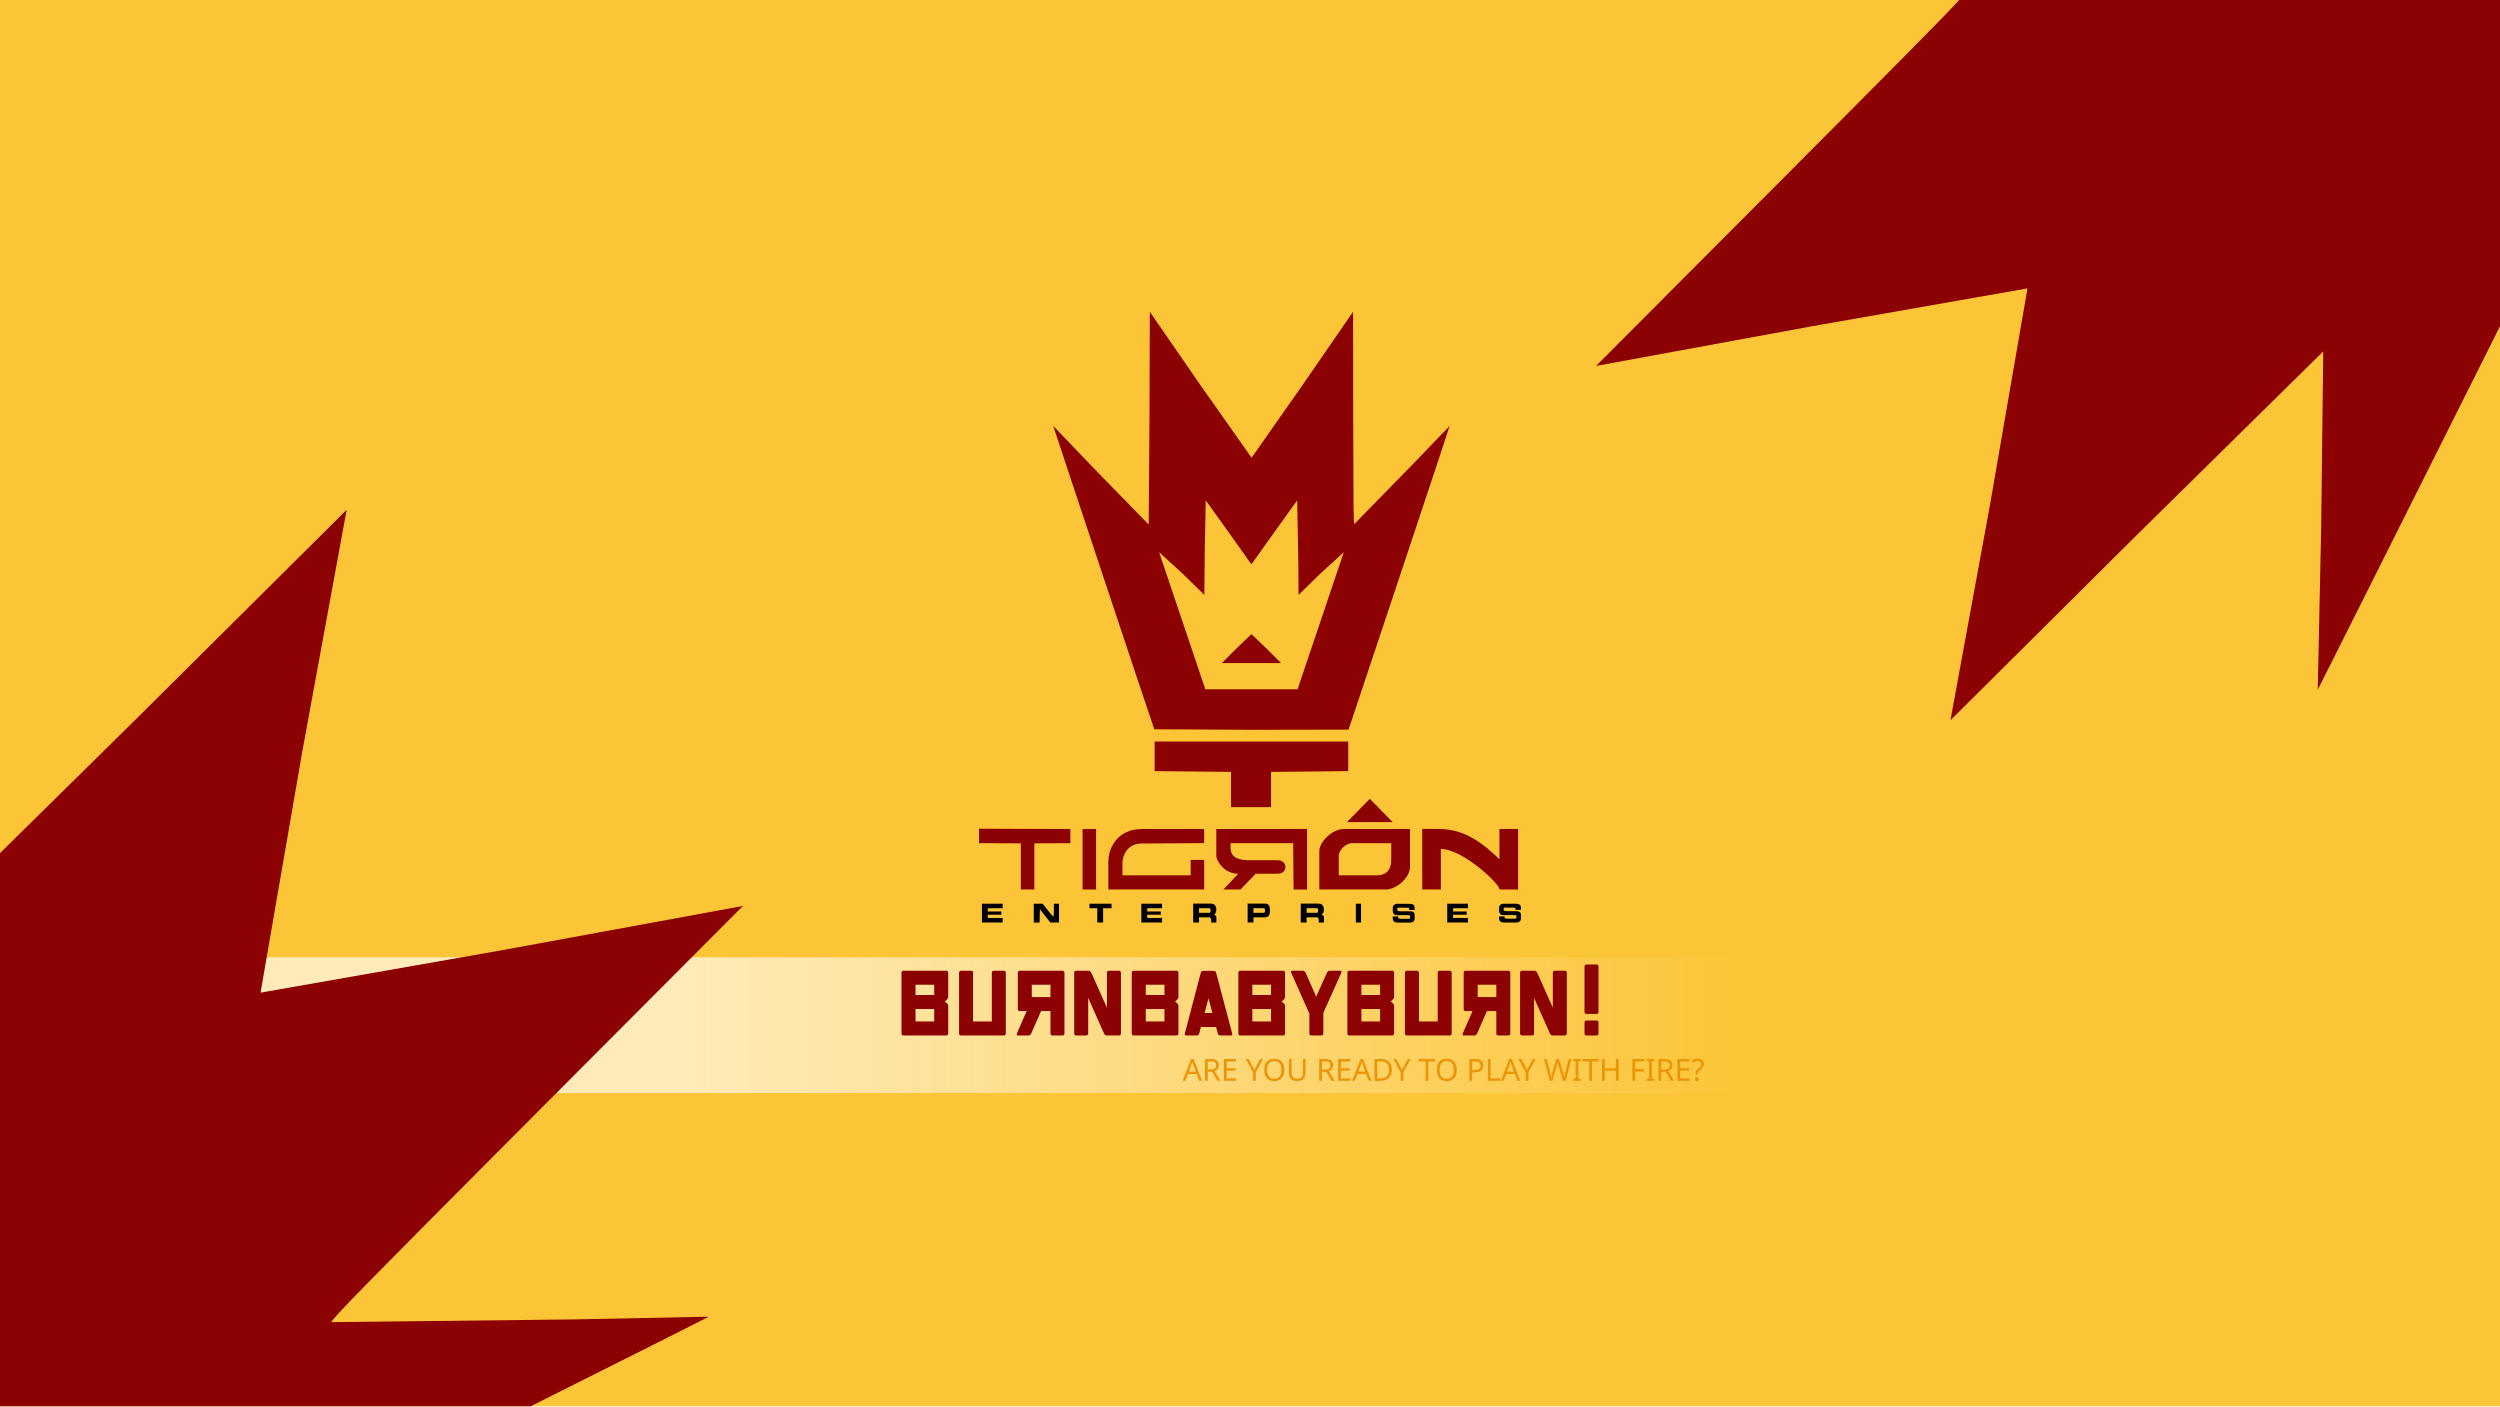
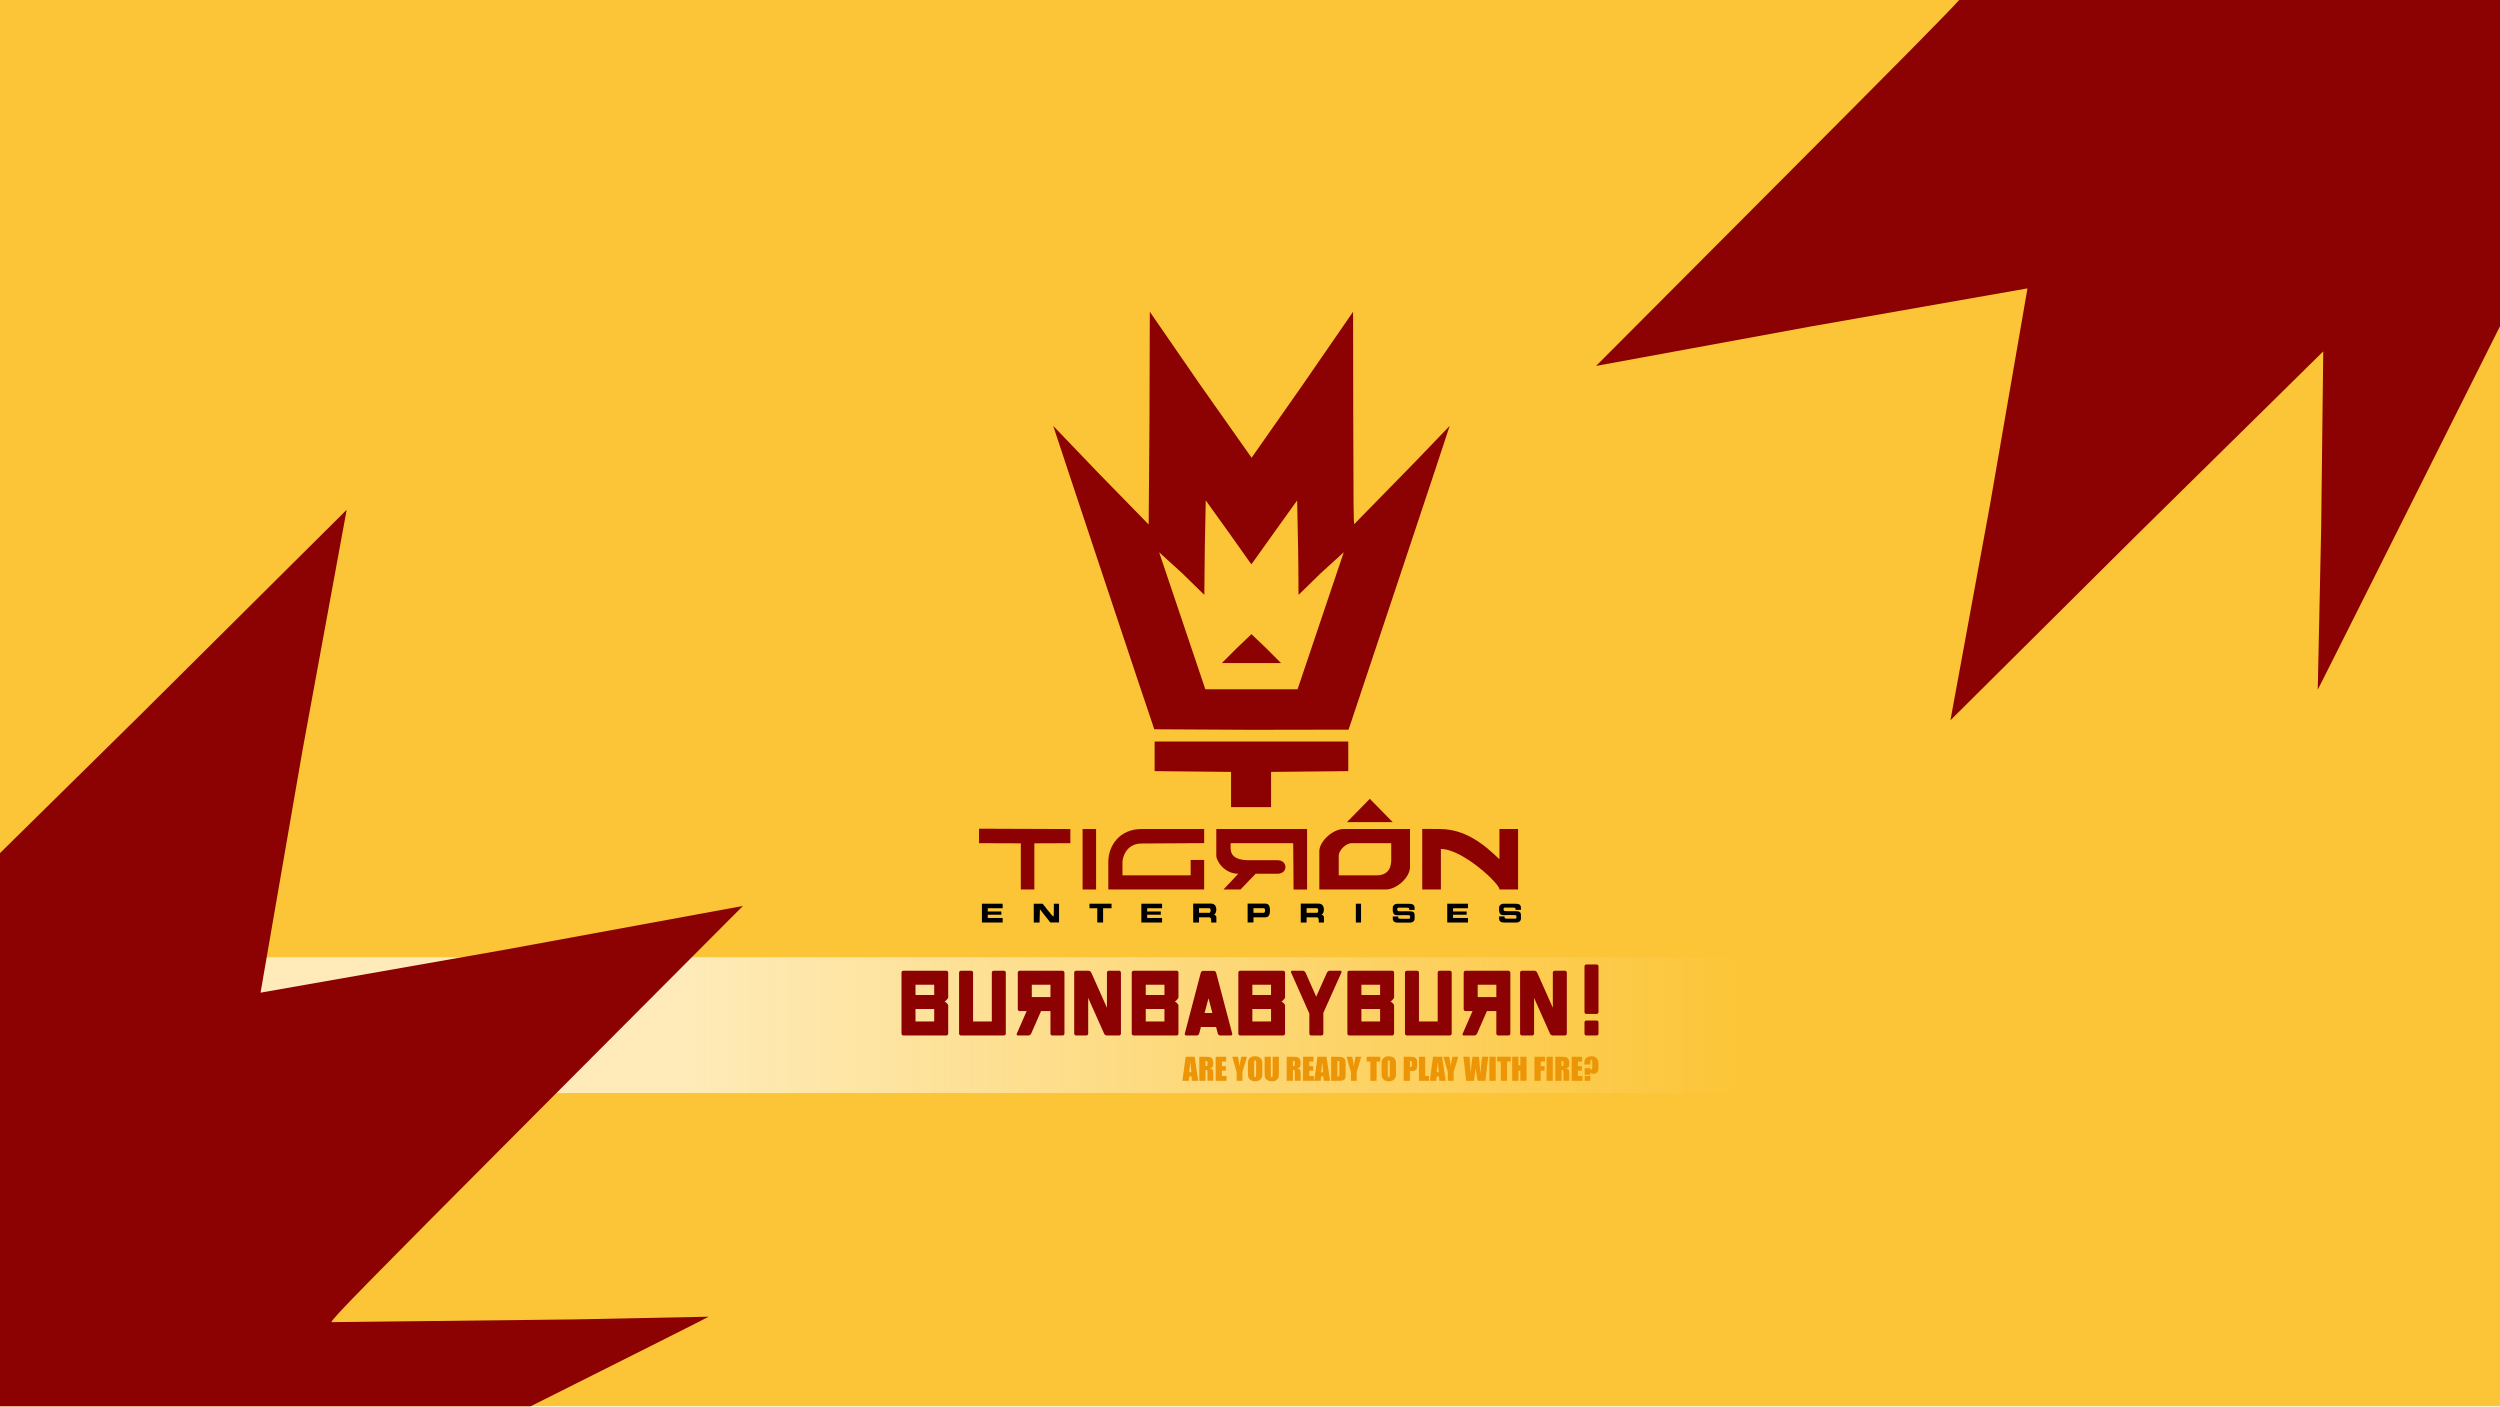
<svg xmlns="http://www.w3.org/2000/svg" xmlns:xlink="http://www.w3.org/1999/xlink" width="1920" height="1080" viewBox="0 0 508 285.75" version="1.1" id="svg8">
  <defs id="defs2">
    <linearGradient id="linearGradient1268">
      <stop style="stop-color:#feebb9;stop-opacity:1;" offset="0" id="stop1264" />
      <stop style="stop-color:#feebb9;stop-opacity:0;" offset="1" id="stop1266" />
    </linearGradient>
    <linearGradient xlink:href="#linearGradient1268" id="linearGradient1270" x1="138.98" y1="219.562" x2="355.206" y2="219.562" gradientUnits="userSpaceOnUse" />
  </defs>
  <g id="layer1" transform="translate(0,-11.24994)">
    <rect style="opacity:1;fill:#fcc537;fill-opacity:1;stroke:none;stroke-width:3.448;stroke-linecap:butt;stroke-linejoin:round;stroke-miterlimit:4;stroke-dasharray:none;stroke-opacity:1;paint-order:markers stroke fill" id="rect1026" width="508" height="285.75" x="-4.416075e-08" y="11.25" />
    <rect style="opacity:1;fill:url(#linearGradient1270);fill-opacity:1;stroke:none;stroke-width:3.448;stroke-linecap:butt;stroke-linejoin:round;stroke-miterlimit:4;stroke-dasharray:none;stroke-opacity:1;paint-order:markers stroke fill" id="rect1125" width="356.81" height="27.592" x="0" y="205.766" />
    <path style="fill:#8c0101;stroke-width:3.78" d="M 266.25,391.504 106.912,549.879 0,655.178 V 1080 h 407.588 c 80.356,-40.255 136.686,-68.574 136.686,-68.781 l -103.641,2.09 -186.059,2.103 c -0.192,-2.074 24.188,-26.944 157.875,-161.043 L 570.553,695.779 386.197,729.645 200.102,762.359 232.309,576.355 Z" transform="matrix(0.2645833,0,0,0.2645833,0,11.24994)" id="path1145" />
    <path style="fill:#8c0101;stroke-width:3.78" d="m 1504.645,0 c -9.957,11.072 -43.407,44.859 -137.451,139.193 l -141.395,141.83 164.873,-30.287 166.428,-29.256 -28.803,166.346 -30.355,165.316 142.498,-141.637 143.81,-141.641 -1.578,135.08 -2.639,124.709 c 0,0.315 70.742,-140.795 139.967,-279.107 V 0 Z" transform="matrix(0.2645833,0,0,0.2645833,0,11.24994)" id="path1175" />
    <g id="g1258" transform="translate(-60.8813,-2.052178)" style="fill:#8c0101;fill-opacity:1">
      <path d="m 250.713,220.862 v -2.53 h -3.8 v 2.53 z m 2.845,-9.937 v 5.087 q 0,0.105 -0.315,0.455 -0.306,0.341 -0.482,0.35 0.184,0 0.49,0.306 0.306,0.298 0.306,0.464 v 5.752 q 0,0.114 -0.096,0.236 -0.096,0.131 -0.263,0.131 h -1.76 q -3.117,0 -6.225,0 h -0.788 q -0.175,0 -0.271,-0.131 -0.087,-0.123 -0.087,-0.236 v -12.414 q 0,-0.114 0.087,-0.236 0.096,-0.131 0.271,-0.131 h 1.698 q 1.164,0 3.309,0 2.145,0 2.977,0 h 0.788 q 0.166,0 0.263,0.131 0.096,0.123 0.096,0.236 z m -2.845,4.561 v -2.084 h -3.8 v 2.084 z" style="font-style:normal;font-variant:normal;font-weight:normal;font-stretch:normal;font-size:24.46px;line-height:1.25;font-family:'Nikkyou Sans';-inkscape-font-specification:'Nikkyou Sans, Normal';font-variant-ligatures:normal;font-variant-caps:normal;font-variant-numeric:normal;font-feature-settings:normal;text-align:start;letter-spacing:0px;word-spacing:0px;writing-mode:lr-tb;text-anchor:start;fill:#8c0101;fill-opacity:1;stroke:none;stroke-width:0.265" id="path1205" />
      <path d="m 255.764,223.34 v -12.414 q 0,-0.114 0.096,-0.236 0.096,-0.131 0.263,-0.131 h 2.127 q 0.175,0 0.271,0.131 0.096,0.123 0.087,0.236 v 9.937 h 3.808 v -9.937 q 0.009,-0.114 0.096,-0.236 0.096,-0.131 0.263,-0.131 h 2.127 q 0.175,0 0.263,0.131 0.096,0.123 0.096,0.236 v 12.414 q 0,0.114 -0.096,0.236 -0.096,0.131 -0.271,0.131 h -2.478 -6.295 q -0.166,0 -0.263,-0.131 -0.096,-0.123 -0.096,-0.236 z" style="font-style:normal;font-variant:normal;font-weight:normal;font-stretch:normal;font-size:24.46px;line-height:1.25;font-family:'Nikkyou Sans';-inkscape-font-specification:'Nikkyou Sans, Normal';font-variant-ligatures:normal;font-variant-caps:normal;font-variant-numeric:normal;font-feature-settings:normal;text-align:start;letter-spacing:0px;word-spacing:0px;writing-mode:lr-tb;text-anchor:start;fill:#8c0101;fill-opacity:1;stroke:none;stroke-width:0.265" id="path1207" />
      <path d="m 270.543,213.403 h 3.791 v 2.504 h -2.373 -1.418 z m 6.636,-2.478 q -0.009,-0.044 -0.035,-0.105 -0.026,-0.061 -0.114,-0.158 -0.096,-0.105 -0.21,-0.105 h -0.788 -5.857 -2.119 q -0.166,0 -0.263,0.131 -0.096,0.123 -0.096,0.236 v 7.459 q 0,0.114 0.096,0.245 0.096,0.123 0.263,0.123 h 1.445 l -2.005,4.588 q -0.061,0.088 -0.018,0.228 0.035,0.14 0.21,0.14 h 2.206 q 0.166,0 0.315,-0.131 0.149,-0.123 0.201,-0.236 l 2.014,-4.588 h 1.909 v 4.588 q 0,0.114 0.096,0.236 0.096,0.131 0.263,0.131 h 2.127 q 0.175,0 0.271,-0.131 0.088,-0.123 0.088,-0.236 z" style="font-style:normal;font-variant:normal;font-weight:normal;font-stretch:normal;font-size:24.46px;line-height:1.25;font-family:'Nikkyou Sans';-inkscape-font-specification:'Nikkyou Sans, Normal';font-variant-ligatures:normal;font-variant-caps:normal;font-variant-numeric:normal;font-feature-settings:normal;text-align:start;letter-spacing:0px;word-spacing:0px;writing-mode:lr-tb;text-anchor:start;fill:#8c0101;fill-opacity:1;stroke:none;stroke-width:0.265" id="path1209" />
      <path d="m 282.099,210.557 q 0.175,0 0.324,0.131 0.149,0.123 0.201,0.236 l 3.187,7.153 v -7.153 q 0,-0.114 0.096,-0.236 0.105,-0.131 0.271,-0.131 h 2.119 q 0.175,0 0.263,0.131 0.096,0.123 0.096,0.236 v 12.414 q 0,0.114 -0.096,0.236 -0.087,0.131 -0.263,0.131 h -0.324 l -0.009,0.009 h -2.197 q -0.175,0 -0.324,-0.131 -0.149,-0.123 -0.201,-0.236 l -3.239,-7.267 v 7.258 q 0,0.114 -0.096,0.236 -0.087,0.131 -0.263,0.131 h -2.127 q -0.166,0 -0.263,-0.131 -0.096,-0.123 -0.096,-0.236 v -12.414 q 0,-0.114 0.096,-0.236 0.105,-0.131 0.271,-0.131 z" style="font-style:normal;font-variant:normal;font-weight:normal;font-stretch:normal;font-size:24.46px;line-height:1.25;font-family:'Nikkyou Sans';-inkscape-font-specification:'Nikkyou Sans, Normal';font-variant-ligatures:normal;font-variant-caps:normal;font-variant-numeric:normal;font-feature-settings:normal;text-align:start;letter-spacing:0px;word-spacing:0px;writing-mode:lr-tb;text-anchor:start;fill:#8c0101;fill-opacity:1;stroke:none;stroke-width:0.265" id="path1211" />
      <path d="m 297.499,220.862 v -2.53 h -3.8 v 2.53 z m 2.845,-9.937 v 5.087 q 0,0.105 -0.315,0.455 -0.306,0.341 -0.482,0.35 0.184,0 0.49,0.306 0.306,0.298 0.306,0.464 v 5.752 q 0,0.114 -0.096,0.236 -0.096,0.131 -0.263,0.131 h -1.76 q -3.117,0 -6.225,0 h -0.788 q -0.175,0 -0.271,-0.131 -0.088,-0.123 -0.088,-0.236 v -12.414 q 0,-0.114 0.088,-0.236 0.096,-0.131 0.271,-0.131 h 1.698 q 1.164,0 3.309,0 2.145,0 2.977,0 h 0.788 q 0.166,0 0.263,0.131 0.096,0.123 0.096,0.236 z m -2.845,4.561 v -2.084 h -3.8 v 2.084 z" style="font-style:normal;font-variant:normal;font-weight:normal;font-stretch:normal;font-size:24.46px;line-height:1.25;font-family:'Nikkyou Sans';-inkscape-font-specification:'Nikkyou Sans, Normal';font-variant-ligatures:normal;font-variant-caps:normal;font-variant-numeric:normal;font-feature-settings:normal;text-align:start;letter-spacing:0px;word-spacing:0px;writing-mode:lr-tb;text-anchor:start;fill:#8c0101;fill-opacity:1;stroke:none;stroke-width:0.265" id="path1213" />
      <path d="m 307.996,210.943 3.274,12.397 q 0.026,0.114 -0.035,0.236 -0.053,0.131 -0.228,0.131 h -2.206 q -0.166,0 -0.298,-0.131 -0.123,-0.123 -0.158,-0.236 l -0.359,-1.357 h -3.073 l -0.359,1.357 q -0.035,0.114 -0.158,0.236 -0.123,0.131 -0.298,0.131 h -2.206 q -0.166,0 -0.228,-0.131 -0.061,-0.123 -0.035,-0.236 l 3.257,-12.397 q 0.026,-0.114 0.149,-0.236 0.131,-0.131 0.306,-0.131 h 2.197 q 0.175,0 0.298,0.131 0.131,0.123 0.158,0.236 z m -0.762,8.195 -0.788,-2.994 -0.788,2.994 z" style="font-style:normal;font-variant:normal;font-weight:normal;font-stretch:normal;font-size:24.46px;line-height:1.25;font-family:'Nikkyou Sans';-inkscape-font-specification:'Nikkyou Sans, Normal';font-variant-ligatures:normal;font-variant-caps:normal;font-variant-numeric:normal;font-feature-settings:normal;text-align:start;letter-spacing:0px;word-spacing:0px;writing-mode:lr-tb;text-anchor:start;fill:#8c0101;fill-opacity:1;stroke:none;stroke-width:0.265" id="path1215" />
      <path d="m 319.158,220.862 v -2.53 h -3.8 v 2.53 z m 2.845,-9.937 v 5.087 q 0,0.105 -0.315,0.455 -0.306,0.341 -0.482,0.35 0.184,0 0.49,0.306 0.306,0.298 0.306,0.464 v 5.752 q 0,0.114 -0.096,0.236 -0.096,0.131 -0.263,0.131 h -1.76 q -3.117,0 -6.225,0 h -0.788 q -0.175,0 -0.271,-0.131 -0.088,-0.123 -0.088,-0.236 v -12.414 q 0,-0.114 0.088,-0.236 0.096,-0.131 0.271,-0.131 h 1.698 q 1.164,0 3.309,0 2.145,0 2.977,0 h 0.788 q 0.166,0 0.263,0.131 0.096,0.123 0.096,0.236 z m -2.845,4.561 v -2.084 h -3.8 v 2.084 z" style="font-style:normal;font-variant:normal;font-weight:normal;font-stretch:normal;font-size:24.46px;line-height:1.25;font-family:'Nikkyou Sans';-inkscape-font-specification:'Nikkyou Sans, Normal';font-variant-ligatures:normal;font-variant-caps:normal;font-variant-numeric:normal;font-feature-settings:normal;text-align:start;letter-spacing:0px;word-spacing:0px;writing-mode:lr-tb;text-anchor:start;fill:#8c0101;fill-opacity:1;stroke:none;stroke-width:0.265" id="path1217" />
      <path d="m 325.637,210.557 q 0.175,0 0.324,0.131 0.149,0.123 0.201,0.236 l 2.171,4.903 2.197,-4.903 q 0.053,-0.114 0.201,-0.236 0.149,-0.131 0.324,-0.131 h 2.197 q 0.175,0 0.219,0.14 0.044,0.14 -0.018,0.228 l -3.668,8.186 v 4.229 q 0,0.114 -0.096,0.236 -0.096,0.131 -0.263,0.131 h -2.127 q -0.175,0 -0.271,-0.131 -0.088,-0.123 -0.088,-0.236 v -4.08 l -3.703,-8.335 q -0.061,-0.087 -0.018,-0.228 0.044,-0.14 0.219,-0.14 z" style="font-style:normal;font-variant:normal;font-weight:normal;font-stretch:normal;font-size:24.46px;line-height:1.25;font-family:'Nikkyou Sans';-inkscape-font-specification:'Nikkyou Sans, Normal';font-variant-ligatures:normal;font-variant-caps:normal;font-variant-numeric:normal;font-feature-settings:normal;text-align:start;letter-spacing:0px;word-spacing:0px;writing-mode:lr-tb;text-anchor:start;fill:#8c0101;fill-opacity:1;stroke:none;stroke-width:0.265" id="path1219" />
      <path d="m 341.316,220.862 v -2.53 h -3.8 v 2.53 z m 2.845,-9.937 v 5.087 q 0,0.105 -0.315,0.455 -0.306,0.341 -0.482,0.35 0.184,0 0.49,0.306 0.306,0.298 0.306,0.464 v 5.752 q 0,0.114 -0.096,0.236 -0.096,0.131 -0.263,0.131 h -1.76 q -3.117,0 -6.225,0 h -0.788 q -0.175,0 -0.271,-0.131 -0.087,-0.123 -0.087,-0.236 v -12.414 q 0,-0.114 0.087,-0.236 0.096,-0.131 0.271,-0.131 h 1.698 q 1.164,0 3.309,0 2.145,0 2.977,0 h 0.788 q 0.166,0 0.263,0.131 0.096,0.123 0.096,0.236 z m -2.845,4.561 v -2.084 h -3.8 v 2.084 z" style="font-style:normal;font-variant:normal;font-weight:normal;font-stretch:normal;font-size:24.46px;line-height:1.25;font-family:'Nikkyou Sans';-inkscape-font-specification:'Nikkyou Sans, Normal';font-variant-ligatures:normal;font-variant-caps:normal;font-variant-numeric:normal;font-feature-settings:normal;text-align:start;letter-spacing:0px;word-spacing:0px;writing-mode:lr-tb;text-anchor:start;fill:#8c0101;fill-opacity:1;stroke:none;stroke-width:0.265" id="path1221" />
      <path d="m 346.368,223.34 v -12.414 q 0,-0.114 0.096,-0.236 0.096,-0.131 0.263,-0.131 h 2.127 q 0.175,0 0.271,0.131 0.096,0.123 0.087,0.236 v 9.937 h 3.808 v -9.937 q 0.009,-0.114 0.096,-0.236 0.096,-0.131 0.263,-0.131 h 2.127 q 0.175,0 0.263,0.131 0.096,0.123 0.096,0.236 v 12.414 q 0,0.114 -0.096,0.236 -0.096,0.131 -0.271,0.131 h -2.478 -6.295 q -0.166,0 -0.263,-0.131 -0.096,-0.123 -0.096,-0.236 z" style="font-style:normal;font-variant:normal;font-weight:normal;font-stretch:normal;font-size:24.46px;line-height:1.25;font-family:'Nikkyou Sans';-inkscape-font-specification:'Nikkyou Sans, Normal';font-variant-ligatures:normal;font-variant-caps:normal;font-variant-numeric:normal;font-feature-settings:normal;text-align:start;letter-spacing:0px;word-spacing:0px;writing-mode:lr-tb;text-anchor:start;fill:#8c0101;fill-opacity:1;stroke:none;stroke-width:0.265" id="path1223" />
      <path d="m 361.147,213.403 h 3.791 v 2.504 h -2.373 -1.418 z m 6.636,-2.478 q -0.009,-0.044 -0.035,-0.105 -0.026,-0.061 -0.114,-0.158 -0.096,-0.105 -0.21,-0.105 h -0.788 -5.857 -2.119 q -0.166,0 -0.263,0.131 -0.096,0.123 -0.096,0.236 v 7.459 q 0,0.114 0.096,0.245 0.096,0.123 0.263,0.123 h 1.445 l -2.005,4.588 q -0.061,0.088 -0.018,0.228 0.035,0.14 0.21,0.14 h 2.206 q 0.166,0 0.315,-0.131 0.149,-0.123 0.201,-0.236 l 2.014,-4.588 h 1.909 v 4.588 q 0,0.114 0.096,0.236 0.096,0.131 0.263,0.131 h 2.127 q 0.175,0 0.271,-0.131 0.088,-0.123 0.088,-0.236 z" style="font-style:normal;font-variant:normal;font-weight:normal;font-stretch:normal;font-size:24.46px;line-height:1.25;font-family:'Nikkyou Sans';-inkscape-font-specification:'Nikkyou Sans, Normal';font-variant-ligatures:normal;font-variant-caps:normal;font-variant-numeric:normal;font-feature-settings:normal;text-align:start;letter-spacing:0px;word-spacing:0px;writing-mode:lr-tb;text-anchor:start;fill:#8c0101;fill-opacity:1;stroke:none;stroke-width:0.265" id="path1225" />
      <path d="m 372.703,210.557 q 0.175,0 0.324,0.131 0.149,0.123 0.201,0.236 l 3.187,7.153 v -7.153 q 0,-0.114 0.096,-0.236 0.105,-0.131 0.271,-0.131 h 2.119 q 0.175,0 0.263,0.131 0.096,0.123 0.096,0.236 v 12.414 q 0,0.114 -0.096,0.236 -0.088,0.131 -0.263,0.131 h -0.324 l -0.009,0.009 h -2.197 q -0.175,0 -0.324,-0.131 -0.149,-0.123 -0.201,-0.236 l -3.239,-7.267 v 7.258 q 0,0.114 -0.096,0.236 -0.087,0.131 -0.263,0.131 h -2.127 q -0.166,0 -0.263,-0.131 -0.096,-0.123 -0.096,-0.236 v -12.414 q 0,-0.114 0.096,-0.236 0.105,-0.131 0.271,-0.131 z" style="font-style:normal;font-variant:normal;font-weight:normal;font-stretch:normal;font-size:24.46px;line-height:1.25;font-family:'Nikkyou Sans';-inkscape-font-specification:'Nikkyou Sans, Normal';font-variant-ligatures:normal;font-variant-caps:normal;font-variant-numeric:normal;font-feature-settings:normal;text-align:start;letter-spacing:0px;word-spacing:0px;writing-mode:lr-tb;text-anchor:start;fill:#8c0101;fill-opacity:1;stroke:none;stroke-width:0.265" id="path1227" />
      <path d="m 385.336,220.669 q 0.166,0 0.263,0.131 0.096,0.123 0.096,0.236 v 2.303 q 0,0.114 -0.096,0.236 -0.096,0.131 -0.263,0.131 h -2.127 q -0.166,0 -0.263,-0.131 -0.096,-0.123 -0.096,-0.236 v -2.303 q 0,-0.114 0.096,-0.236 0.096,-0.131 0.263,-0.131 z m 0.359,-11.014 v 9.306 q 0,0.114 -0.096,0.245 -0.088,0.123 -0.263,0.123 h -2.127 q -0.175,0 -0.271,-0.123 -0.087,-0.131 -0.087,-0.245 v -9.306 q 0,-0.114 0.096,-0.236 0.096,-0.131 0.271,-0.131 h 2.119 q 0.166,0 0.263,0.131 0.096,0.123 0.096,0.236 z" style="font-style:normal;font-variant:normal;font-weight:normal;font-stretch:normal;font-size:24.46px;line-height:1.25;font-family:'Nikkyou Sans';-inkscape-font-specification:'Nikkyou Sans, Normal';font-variant-ligatures:normal;font-variant-caps:normal;font-variant-numeric:normal;font-feature-settings:normal;text-align:start;letter-spacing:0px;word-spacing:0px;writing-mode:lr-tb;text-anchor:start;fill:#8c0101;fill-opacity:1;stroke:none;stroke-width:0.265" id="path1229" />
    </g>
-     <text xml:space="preserve" style="font-style:normal;font-variant:normal;font-weight:normal;font-stretch:normal;font-size:6.18px;line-height:1.25;font-family:'Virgo 01';-inkscape-font-specification:'Virgo 01, ';font-variant-ligatures:normal;font-variant-caps:normal;font-variant-numeric:normal;font-feature-settings:normal;text-align:start;letter-spacing:0px;word-spacing:0px;writing-mode:lr-tb;text-anchor:start;fill:#ec9507;fill-opacity:1;stroke:none;stroke-width:0.265" x="240.308" y="230.863" id="text1274">
-       <tspan id="tspan1272" x="240.308" y="230.863" style="font-style:normal;font-variant:normal;font-weight:normal;font-stretch:condensed;font-size:6.18px;font-family:Impact;-inkscape-font-specification:'Impact, Condensed';font-variant-ligatures:normal;font-variant-caps:normal;font-variant-numeric:normal;font-feature-settings:normal;text-align:start;writing-mode:lr-tb;text-anchor:start;fill:#ec9507;fill-opacity:1;stroke-width:0.265">ARE YOU READY TO PLAY WITH FIRE?</tspan>
-     </text>
+     <g aria-label="ARE YOU READY TO PLAY WITH FIRE?" style="font-style:normal;font-variant:normal;font-weight:normal;font-stretch:normal;font-size:6.18px;line-height:1.25;font-family:'Virgo 01';-inkscape-font-specification:'Virgo 01, ';font-variant-ligatures:normal;font-variant-caps:normal;font-variant-numeric:normal;font-feature-settings:normal;text-align:start;letter-spacing:0px;word-spacing:0px;writing-mode:lr-tb;text-anchor:start;fill:#ec9507;fill-opacity:1;stroke:none;stroke-width:0.265" id="text1274">
+       <path d="m 242.755,225.978 0.727,4.885 h -1.3 l -0.063,-0.878 h -0.456 l -0.075,0.878 h -1.316 l 0.646,-4.885 z m -0.673,3.141 q -0.097,-0.83 -0.193,-2.049 -0.193,1.4 -0.241,2.049 z" style="font-style:normal;font-variant:normal;font-weight:normal;font-stretch:condensed;font-size:6.18px;font-family:Impact;-inkscape-font-specification:'Impact, Condensed';font-variant-ligatures:normal;font-variant-caps:normal;font-variant-numeric:normal;font-feature-settings:normal;text-align:start;writing-mode:lr-tb;text-anchor:start;fill:#ec9507;fill-opacity:1;stroke-width:0.265" id="path862" />
+       <path d="m 243.699,225.978 h 0.899 q 0.899,0 1.216,0.069 0.32,0.069 0.519,0.356 0.202,0.284 0.202,0.908 0,0.57 -0.142,0.766 -0.142,0.196 -0.558,0.235 0.377,0.093 0.507,0.25 0.13,0.157 0.16,0.29 0.033,0.13 0.033,0.721 v 1.288 h -1.18 v -1.623 q 0,-0.392 -0.063,-0.486 -0.06,-0.093 -0.323,-0.093 v 2.203 h -1.27 z m 1.27,0.836 v 1.086 q 0.214,0 0.299,-0.057 0.087,-0.06 0.087,-0.383 v -0.269 q 0,-0.232 -0.085,-0.305 -0.082,-0.072 -0.302,-0.072 z" style="font-style:normal;font-variant:normal;font-weight:normal;font-stretch:condensed;font-size:6.18px;font-family:Impact;-inkscape-font-specification:'Impact, Condensed';font-variant-ligatures:normal;font-variant-caps:normal;font-variant-numeric:normal;font-feature-settings:normal;text-align:start;writing-mode:lr-tb;text-anchor:start;fill:#ec9507;fill-opacity:1;stroke-width:0.265" id="path864" />
+       <path d="m 247.027,225.978 h 2.118 v 0.978 h -0.848 v 0.926 h 0.794 v 0.929 h -0.794 v 1.074 h 0.932 v 0.978 h -2.203 z" style="font-style:normal;font-variant:normal;font-weight:normal;font-stretch:condensed;font-size:6.18px;font-family:Impact;-inkscape-font-specification:'Impact, Condensed';font-variant-ligatures:normal;font-variant-caps:normal;font-variant-numeric:normal;font-feature-settings:normal;text-align:start;writing-mode:lr-tb;text-anchor:start;fill:#ec9507;fill-opacity:1;stroke-width:0.265" id="path866" />
+       <path d="m 253.391,225.978 -0.926,3.117 v 1.768 h -1.177 v -1.768 l -0.893,-3.117 h 1.168 q 0.275,1.427 0.308,1.922 0.106,-0.782 0.353,-1.922 z" style="font-style:normal;font-variant:normal;font-weight:normal;font-stretch:condensed;font-size:6.18px;font-family:Impact;-inkscape-font-specification:'Impact, Condensed';font-variant-ligatures:normal;font-variant-caps:normal;font-variant-numeric:normal;font-feature-settings:normal;text-align:start;writing-mode:lr-tb;text-anchor:start;fill:#ec9507;fill-opacity:1;stroke-width:0.265" id="path868" />
+       <path d="m 256.511,228.839 q 0,0.736 -0.036,1.044 -0.033,0.305 -0.217,0.558 -0.181,0.253 -0.492,0.389 -0.311,0.136 -0.724,0.136 -0.392,0 -0.706,-0.127 -0.311,-0.13 -0.501,-0.386 -0.19,-0.256 -0.226,-0.558 -0.036,-0.302 -0.036,-1.056 v -0.836 q 0,-0.736 0.033,-1.041 0.036,-0.308 0.217,-0.561 0.184,-0.253 0.495,-0.389 0.311,-0.136 0.724,-0.136 0.392,0 0.703,0.13 0.314,0.127 0.504,0.383 0.19,0.256 0.226,0.558 0.036,0.302 0.036,1.056 z m -1.27,-1.605 q 0,-0.341 -0.039,-0.435 -0.036,-0.097 -0.154,-0.097 -0.1,0 -0.154,0.078 -0.051,0.075 -0.051,0.453 v 2.281 q 0,0.425 0.033,0.525 0.036,0.1 0.163,0.1 0.13,0 0.166,-0.115 0.036,-0.115 0.036,-0.546 z" style="font-style:normal;font-variant:normal;font-weight:normal;font-stretch:condensed;font-size:6.18px;font-family:Impact;-inkscape-font-specification:'Impact, Condensed';font-variant-ligatures:normal;font-variant-caps:normal;font-variant-numeric:normal;font-feature-settings:normal;text-align:start;writing-mode:lr-tb;text-anchor:start;fill:#ec9507;fill-opacity:1;stroke-width:0.265" id="path870" />
+       <path d="m 259.873,225.978 v 3.265 q 0,0.555 -0.036,0.782 -0.036,0.223 -0.214,0.462 -0.178,0.235 -0.471,0.359 -0.29,0.121 -0.685,0.121 -0.438,0 -0.772,-0.145 -0.335,-0.145 -0.501,-0.377 -0.166,-0.232 -0.196,-0.489 -0.03,-0.259 -0.03,-1.086 v -2.891 h 1.27 v 3.663 q 0,0.32 0.033,0.41 0.036,0.087 0.142,0.087 0.121,0 0.154,-0.097 0.036,-0.1 0.036,-0.465 v -3.6 z" style="font-style:normal;font-variant:normal;font-weight:normal;font-stretch:condensed;font-size:6.18px;font-family:Impact;-inkscape-font-specification:'Impact, Condensed';font-variant-ligatures:normal;font-variant-caps:normal;font-variant-numeric:normal;font-feature-settings:normal;text-align:start;writing-mode:lr-tb;text-anchor:start;fill:#ec9507;fill-opacity:1;stroke-width:0.265" id="path872" />
+       <path d="m 261.454,225.978 h 0.899 q 0.899,0 1.216,0.069 0.32,0.069 0.519,0.356 0.202,0.284 0.202,0.908 0,0.57 -0.142,0.766 -0.142,0.196 -0.558,0.235 0.377,0.093 0.507,0.25 0.13,0.157 0.16,0.29 0.033,0.13 0.033,0.721 v 1.288 h -1.18 v -1.623 q 0,-0.392 -0.063,-0.486 -0.06,-0.093 -0.323,-0.093 v 2.203 h -1.27 z m 1.27,0.836 v 1.086 q 0.214,0 0.299,-0.057 0.087,-0.06 0.087,-0.383 v -0.269 q 0,-0.232 -0.085,-0.305 -0.082,-0.072 -0.302,-0.072 z" style="font-style:normal;font-variant:normal;font-weight:normal;font-stretch:condensed;font-size:6.18px;font-family:Impact;-inkscape-font-specification:'Impact, Condensed';font-variant-ligatures:normal;font-variant-caps:normal;font-variant-numeric:normal;font-feature-settings:normal;text-align:start;writing-mode:lr-tb;text-anchor:start;fill:#ec9507;fill-opacity:1;stroke-width:0.265" id="path874" />
+       <path d="m 264.782,225.978 h 2.118 v 0.978 h -0.848 v 0.926 h 0.794 v 0.929 h -0.794 v 1.074 h 0.932 v 0.978 h -2.203 z" style="font-style:normal;font-variant:normal;font-weight:normal;font-stretch:condensed;font-size:6.18px;font-family:Impact;-inkscape-font-specification:'Impact, Condensed';font-variant-ligatures:normal;font-variant-caps:normal;font-variant-numeric:normal;font-feature-settings:normal;text-align:start;writing-mode:lr-tb;text-anchor:start;fill:#ec9507;fill-opacity:1;stroke-width:0.265" id="path876" />
+       <path d="m 269.543,225.978 0.727,4.885 h -1.3 l -0.063,-0.878 h -0.456 l -0.075,0.878 h -1.316 l 0.646,-4.885 z m -0.673,3.141 q -0.097,-0.83 -0.193,-2.049 -0.193,1.4 -0.241,2.049 z" style="font-style:normal;font-variant:normal;font-weight:normal;font-stretch:condensed;font-size:6.18px;font-family:Impact;-inkscape-font-specification:'Impact, Condensed';font-variant-ligatures:normal;font-variant-caps:normal;font-variant-numeric:normal;font-feature-settings:normal;text-align:start;writing-mode:lr-tb;text-anchor:start;fill:#ec9507;fill-opacity:1;stroke-width:0.265" id="path878" />
+       <path d="m 270.488,225.978 h 0.95 q 0.92,0 1.243,0.085 0.326,0.085 0.495,0.278 0.169,0.193 0.211,0.431 0.042,0.235 0.042,0.929 v 1.711 q 0,0.658 -0.063,0.881 -0.06,0.22 -0.214,0.347 -0.154,0.124 -0.38,0.175 -0.226,0.048 -0.682,0.048 h -1.602 z m 1.27,0.836 v 3.214 q 0.275,0 0.338,-0.109 0.063,-0.112 0.063,-0.6 v -1.898 q 0,-0.332 -0.021,-0.425 -0.021,-0.093 -0.097,-0.136 -0.075,-0.045 -0.284,-0.045 z" style="font-style:normal;font-variant:normal;font-weight:normal;font-stretch:condensed;font-size:6.18px;font-family:Impact;-inkscape-font-specification:'Impact, Condensed';font-variant-ligatures:normal;font-variant-caps:normal;font-variant-numeric:normal;font-feature-settings:normal;text-align:start;writing-mode:lr-tb;text-anchor:start;fill:#ec9507;fill-opacity:1;stroke-width:0.265" id="path880" />
+       <path d="m 276.61,225.978 -0.926,3.117 v 1.768 h -1.177 v -1.768 l -0.893,-3.117 h 1.168 q 0.275,1.427 0.308,1.922 0.106,-0.782 0.353,-1.922 z" style="font-style:normal;font-variant:normal;font-weight:normal;font-stretch:condensed;font-size:6.18px;font-family:Impact;-inkscape-font-specification:'Impact, Condensed';font-variant-ligatures:normal;font-variant-caps:normal;font-variant-numeric:normal;font-feature-settings:normal;text-align:start;writing-mode:lr-tb;text-anchor:start;fill:#ec9507;fill-opacity:1;stroke-width:0.265" id="path882" />
+       <path d="m 280.476,225.978 v 0.978 h -0.754 v 3.908 h -1.27 v -3.908 h -0.751 v -0.978 z" style="font-style:normal;font-variant:normal;font-weight:normal;font-stretch:condensed;font-size:6.18px;font-family:Impact;-inkscape-font-specification:'Impact, Condensed';font-variant-ligatures:normal;font-variant-caps:normal;font-variant-numeric:normal;font-feature-settings:normal;text-align:start;writing-mode:lr-tb;text-anchor:start;fill:#ec9507;fill-opacity:1;stroke-width:0.265" id="path884" />
+       <path d="m 283.668,228.839 q 0,0.736 -0.036,1.044 -0.033,0.305 -0.217,0.558 -0.181,0.253 -0.492,0.389 -0.311,0.136 -0.724,0.136 -0.392,0 -0.706,-0.127 -0.311,-0.13 -0.501,-0.386 -0.19,-0.256 -0.226,-0.558 -0.036,-0.302 -0.036,-1.056 v -0.836 q 0,-0.736 0.033,-1.041 0.036,-0.308 0.217,-0.561 0.184,-0.253 0.495,-0.389 0.311,-0.136 0.724,-0.136 0.392,0 0.703,0.13 0.314,0.127 0.504,0.383 0.19,0.256 0.226,0.558 0.036,0.302 0.036,1.056 z m -1.27,-1.605 q 0,-0.341 -0.039,-0.435 -0.036,-0.097 -0.154,-0.097 -0.1,0 -0.154,0.078 -0.051,0.075 -0.051,0.453 v 2.281 q 0,0.425 0.033,0.525 0.036,0.1 0.163,0.1 0.13,0 0.166,-0.115 0.036,-0.115 0.036,-0.546 z" style="font-style:normal;font-variant:normal;font-weight:normal;font-stretch:condensed;font-size:6.18px;font-family:Impact;-inkscape-font-specification:'Impact, Condensed';font-variant-ligatures:normal;font-variant-caps:normal;font-variant-numeric:normal;font-feature-settings:normal;text-align:start;writing-mode:lr-tb;text-anchor:start;fill:#ec9507;fill-opacity:1;stroke-width:0.265" id="path886" />
+       <path d="m 285.231,225.978 h 1.279 q 0.519,0 0.797,0.082 0.281,0.082 0.419,0.235 0.142,0.154 0.19,0.374 0.051,0.217 0.051,0.676 v 0.425 q 0,0.468 -0.097,0.682 -0.097,0.214 -0.356,0.329 -0.256,0.115 -0.673,0.115 h -0.341 v 1.967 h -1.27 z m 1.27,0.836 v 1.243 q 0.054,0.003 0.093,0.003 0.175,0 0.241,-0.085 0.069,-0.087 0.069,-0.359 v -0.401 q 0,-0.25 -0.079,-0.326 -0.079,-0.075 -0.326,-0.075 z" style="font-style:normal;font-variant:normal;font-weight:normal;font-stretch:condensed;font-size:6.18px;font-family:Impact;-inkscape-font-specification:'Impact, Condensed';font-variant-ligatures:normal;font-variant-caps:normal;font-variant-numeric:normal;font-feature-settings:normal;text-align:start;writing-mode:lr-tb;text-anchor:start;fill:#ec9507;fill-opacity:1;stroke-width:0.265" id="path888" />
+       <path d="m 289.603,225.978 v 3.908 h 0.772 v 0.978 h -2.043 v -4.885 z" style="font-style:normal;font-variant:normal;font-weight:normal;font-stretch:condensed;font-size:6.18px;font-family:Impact;-inkscape-font-specification:'Impact, Condensed';font-variant-ligatures:normal;font-variant-caps:normal;font-variant-numeric:normal;font-feature-settings:normal;text-align:start;writing-mode:lr-tb;text-anchor:start;fill:#ec9507;fill-opacity:1;stroke-width:0.265" id="path890" />
+       <path d="m 293.031,225.978 0.727,4.885 h -1.301 l -0.063,-0.878 h -0.456 l -0.075,0.878 h -1.316 l 0.646,-4.885 z m -0.673,3.141 q -0.097,-0.83 -0.193,-2.049 -0.193,1.4 -0.241,2.049 z" style="font-style:normal;font-variant:normal;font-weight:normal;font-stretch:condensed;font-size:6.18px;font-family:Impact;-inkscape-font-specification:'Impact, Condensed';font-variant-ligatures:normal;font-variant-caps:normal;font-variant-numeric:normal;font-feature-settings:normal;text-align:start;writing-mode:lr-tb;text-anchor:start;fill:#ec9507;fill-opacity:1;stroke-width:0.265" id="path892" />
+       <path d="m 296.311,225.978 -0.926,3.117 v 1.768 h -1.177 v -1.768 l -0.893,-3.117 h 1.168 q 0.275,1.427 0.308,1.922 0.106,-0.782 0.353,-1.922 z" style="font-style:normal;font-variant:normal;font-weight:normal;font-stretch:condensed;font-size:6.18px;font-family:Impact;-inkscape-font-specification:'Impact, Condensed';font-variant-ligatures:normal;font-variant-caps:normal;font-variant-numeric:normal;font-feature-settings:normal;text-align:start;writing-mode:lr-tb;text-anchor:start;fill:#ec9507;fill-opacity:1;stroke-width:0.265" id="path894" />
+       <path d="m 302.397,225.978 -0.564,4.885 h -1.587 q -0.217,-1.125 -0.383,-2.559 -0.075,0.613 -0.353,2.559 h -1.578 l -0.567,-4.885 h 1.234 l 0.13,1.705 0.133,1.644 q 0.069,-1.276 0.35,-3.349 h 1.322 q 0.027,0.214 0.139,1.611 l 0.139,1.856 q 0.106,-1.771 0.353,-3.467 z" style="font-style:normal;font-variant:normal;font-weight:normal;font-stretch:condensed;font-size:6.18px;font-family:Impact;-inkscape-font-specification:'Impact, Condensed';font-variant-ligatures:normal;font-variant-caps:normal;font-variant-numeric:normal;font-feature-settings:normal;text-align:start;writing-mode:lr-tb;text-anchor:start;fill:#ec9507;fill-opacity:1;stroke-width:0.265" id="path896" />
+       <path d="m 303.921,225.978 v 4.885 h -1.27 v -4.885 z" style="font-style:normal;font-variant:normal;font-weight:normal;font-stretch:condensed;font-size:6.18px;font-family:Impact;-inkscape-font-specification:'Impact, Condensed';font-variant-ligatures:normal;font-variant-caps:normal;font-variant-numeric:normal;font-feature-settings:normal;text-align:start;writing-mode:lr-tb;text-anchor:start;fill:#ec9507;fill-opacity:1;stroke-width:0.265" id="path898" />
+       <path d="m 306.99,225.978 v 0.978 h -0.754 v 3.908 h -1.27 v -3.908 h -0.751 v -0.978 z" style="font-style:normal;font-variant:normal;font-weight:normal;font-stretch:condensed;font-size:6.18px;font-family:Impact;-inkscape-font-specification:'Impact, Condensed';font-variant-ligatures:normal;font-variant-caps:normal;font-variant-numeric:normal;font-feature-settings:normal;text-align:start;writing-mode:lr-tb;text-anchor:start;fill:#ec9507;fill-opacity:1;stroke-width:0.265" id="path900" />
+       <path d="m 310.2,225.978 v 4.885 h -1.27 v -2.052 h -0.38 v 2.052 h -1.27 v -4.885 h 1.27 v 1.747 h 0.38 v -1.747 z" style="font-style:normal;font-variant:normal;font-weight:normal;font-stretch:condensed;font-size:6.18px;font-family:Impact;-inkscape-font-specification:'Impact, Condensed';font-variant-ligatures:normal;font-variant-caps:normal;font-variant-numeric:normal;font-feature-settings:normal;text-align:start;writing-mode:lr-tb;text-anchor:start;fill:#ec9507;fill-opacity:1;stroke-width:0.265" id="path902" />
+       <path d="m 311.799,225.978 h 2.151 v 0.978 h -0.881 v 0.926 h 0.785 v 0.929 h -0.785 v 2.052 h -1.27 z" style="font-style:normal;font-variant:normal;font-weight:normal;font-stretch:condensed;font-size:6.18px;font-family:Impact;-inkscape-font-specification:'Impact, Condensed';font-variant-ligatures:normal;font-variant-caps:normal;font-variant-numeric:normal;font-feature-settings:normal;text-align:start;writing-mode:lr-tb;text-anchor:start;fill:#ec9507;fill-opacity:1;stroke-width:0.265" id="path904" />
+       <path d="m 315.529,225.978 v 4.885 h -1.27 v -4.885 z" style="font-style:normal;font-variant:normal;font-weight:normal;font-stretch:condensed;font-size:6.18px;font-family:Impact;-inkscape-font-specification:'Impact, Condensed';font-variant-ligatures:normal;font-variant-caps:normal;font-variant-numeric:normal;font-feature-settings:normal;text-align:start;writing-mode:lr-tb;text-anchor:start;fill:#ec9507;fill-opacity:1;stroke-width:0.265" id="path906" />
+       <path d="m 316.039,225.978 h 0.899 q 0.899,0 1.216,0.069 0.32,0.069 0.519,0.356 0.202,0.284 0.202,0.908 0,0.57 -0.142,0.766 -0.142,0.196 -0.558,0.235 0.377,0.093 0.507,0.25 0.13,0.157 0.16,0.29 0.033,0.13 0.033,0.721 v 1.288 h -1.18 v -1.623 q 0,-0.392 -0.063,-0.486 -0.06,-0.093 -0.323,-0.093 v 2.203 h -1.27 z m 1.27,0.836 v 1.086 q 0.214,0 0.299,-0.057 0.087,-0.06 0.087,-0.383 v -0.269 q 0,-0.232 -0.085,-0.305 -0.082,-0.072 -0.302,-0.072 z" style="font-style:normal;font-variant:normal;font-weight:normal;font-stretch:condensed;font-size:6.18px;font-family:Impact;-inkscape-font-specification:'Impact, Condensed';font-variant-ligatures:normal;font-variant-caps:normal;font-variant-numeric:normal;font-feature-settings:normal;text-align:start;writing-mode:lr-tb;text-anchor:start;fill:#ec9507;fill-opacity:1;stroke-width:0.265" id="path908" />
+       <path d="m 319.367,225.978 h 2.118 v 0.978 h -0.848 v 0.926 h 0.794 v 0.929 h -0.794 v 1.074 h 0.932 v 0.978 h -2.203 z" style="font-style:normal;font-variant:normal;font-weight:normal;font-stretch:condensed;font-size:6.18px;font-family:Impact;-inkscape-font-specification:'Impact, Condensed';font-variant-ligatures:normal;font-variant-caps:normal;font-variant-numeric:normal;font-feature-settings:normal;text-align:start;writing-mode:lr-tb;text-anchor:start;fill:#ec9507;fill-opacity:1;stroke-width:0.265" id="path910" />
+       <path d="m 323.154,227.553 h -1.219 q 0.006,-0.643 0.109,-0.938 0.103,-0.296 0.444,-0.516 0.344,-0.223 0.875,-0.223 0.383,0 0.67,0.121 0.287,0.121 0.456,0.338 0.169,0.214 0.247,0.465 0.078,0.25 0.078,0.785 v 0.597 q 0,0.407 -0.075,0.655 -0.075,0.247 -0.329,0.435 -0.253,0.187 -0.594,0.187 -0.444,0 -0.661,-0.347 v 0.525 h -1.138 v -1.343 h 1.11 q 0.006,0.278 0.199,0.278 0.151,0 0.19,-0.121 0.042,-0.124 0.042,-0.6 v -0.812 q 0,-0.269 -0.039,-0.359 -0.036,-0.093 -0.148,-0.093 -0.139,0 -0.178,0.124 -0.039,0.121 -0.039,0.549 z m 0,2.332 v 0.978 h -1.138 v -0.978 z" style="font-style:normal;font-variant:normal;font-weight:normal;font-stretch:condensed;font-size:6.18px;font-family:Impact;-inkscape-font-specification:'Impact, Condensed';font-variant-ligatures:normal;font-variant-caps:normal;font-variant-numeric:normal;font-feature-settings:normal;text-align:start;writing-mode:lr-tb;text-anchor:start;fill:#ec9507;fill-opacity:1;stroke-width:0.265" id="path912" />
+     </g>
    <g id="g1423" transform="matrix(1.196792,0,0,1.196792,-50.2793,-25.82604)" style="stroke-width:0.836">
      <g style="stroke-width:2.024" transform="matrix(0.4128019,0,0,0.4128019,-91.19207,206.0562)" id="g1123">
        <g style="stroke-width:2.024" id="g1104">
          <path id="path1091" d="m 742.551,-77.255 -17.194,-0.059 2.1e-4,-5.953 37.571,0.139 v 5.814 l -14.816,0.059 -4.3e-4,18.991 h -5.561 z" style="fill:#8c0101;stroke-width:2.024" />
          <path id="path1089" d="m 767.955,-83.135 h 5.556 v 24.871 h -5.556 z" style="fill:#8c0101;stroke-width:2.024" />
          <path id="path1087" d="m 778.538,-69.599 c 0,-6.685 4.615,-13.535 13.635,-13.535 l 25.788,3e-4 v 5.802 l -25.797,0.151 c -6.699,0.039 -7.808,6.427 -7.808,7.546 v 5.55 h 28.048 v -6.35 h 5.557 v 12.171 l -39.423,2e-4 z" style="fill:#8c0101;stroke-width:2.024" />
          <path id="path1085" d="m 825.899,-58.264 6.085,-6.482 c -5.865,0 -8.999,-5.405 -9.03,-7.276 v -11.112 h 18.67 18.67 v 24.871 h -5.556 l -0.161,-19.05 h -25.721 c 0,2.58 -0.994,6.965 7.582,7.012 H 848.168 c 4.269,0 4.329,5.556 1.6e-4,5.556 h -9.034 l -6.232,6.482 z" style="fill:#8c0101;stroke-width:2.024" />
          <path id="path1083" transform="matrix(0.2645833,0,0,0.2645833,0,11.24994)" d="m 3308.041,-356.73 c -16.442,0 -37.535,19.183 -37.535,34.488 v 59.514 l 103.465,-0.002 c 16.157,0 37.535,-18.246 37.535,-35.09 v -58.908 z m 12.857,22.002 h 61.414 v 25.785 c 0,8.233 -1.917,24.191 -22.807,24.191 h -58.801 v -30.65 c 0,-8.124 10.989,-19.326 20.193,-19.326 z" style="fill:#8c0101;stroke-width:7.65" />
          <path id="path1079" d="m 907.655,-70.727 v -12.463 l 7.673,0.055 c 9.526,0.214 16.873,5.389 24.077,12.436 v -12.436 l 3.837,3e-4 h 3.836 v 12.435 12.435 h -3.792 -3.881 c 0.513,-1.915 -14.991,-16.669 -24.077,-16.669 l 2.3e-4,16.669 h -7.673 z" style="fill:#8c0101;stroke-width:2.024" />
          <path id="path1077" d="m 876.699,-85.976 9.398,-9.594 9.387,9.594 z" style="fill:#8c0101;stroke-width:2.024" />
        </g>
        <g style="stroke-width:2.024" id="g1109">
          <path id="path1075" d="m 829.02,-106.63 -31.432,-0.318 v -12.171 h 79.64 v 12.171 l -31.75,0.318 v 14.499 h -16.457 z" style="fill:#8c0101;stroke-width:2.024" />
          <path id="path1073" transform="matrix(0.2645833,0,0,0.2645833,0,11.24994)" d="m 3323.006,-1160.852 -78.141,113.311 -79.642,113.615 -79.858,-113.305 -78.359,-113.607 -0.5,164.971 -1.26,165.732 -77.512,-79.344 -70.875,-73.938 c -0.349,-0.364 156.066,469.939 157.098,471.607 l 151.359,0.832 150.69,-0.252 78.73,-235.938 c 43.302,-129.765 78.589,-236.077 78.416,-236.25 l -52.73,54.9 -95.518,97.701 c -1.177,-0.977 -1.431,-26.549 -1.645,-165.596 z m -229.033,293.299 35.75,49.775 c 19.306,26.88 34.733,49.474 35.283,49.5 l 35.285,-49.451 35.75,-49.824 1.465,73.25 c 0.81,40.457 0.459,73.865 0.756,73.574 l 34.244,-33.5 36,-32.75 -71.805,213 h -143.389 l -71.807,-213 36,32.75 34.244,33.5 0.756,-73.574 z" style="fill:#8c0101;stroke-width:7.65" />
          <path id="path1052" d="m 831.19,-157.35 6.218,-5.953 6.218,5.953 5.949,5.953 h -12.166 -12.166 z" style="fill:#8c0101;stroke-width:2.024" />
        </g>
      </g>
      <g style="stroke-width:5.196" id="g1396" transform="matrix(0.1608031,0,0,0.1608031,17.52684,185.1915)">
        <path id="path1374" d="m 1189.039,5.108 v -9.922 h 10.949 10.949 v 2.395 2.395 h -7.869 -7.869 v 1.711 1.711 h 7.185 7.185 v 1.711 1.711 h -7.185 -7.185 v 1.711 1.711 h 7.869 7.869 v 2.395 2.395 h -10.949 -10.949 z" style="fill:#000000;fill-opacity:1;stroke-width:5.196" />
        <path id="path1376" d="m 1243.782,5.108 v -9.922 h 4.685 4.685 l 5.408,6.842 c 2.974,3.763 5.639,6.843 5.921,6.843 0.282,3.6e-4 0.513,-3.079 0.513,-6.842 v -6.843 h 2.737 2.737 v 9.922 9.922 l -4.619,-0.033 -4.619,-0.033 -5.474,-6.954 -5.474,-6.954 -0.195,6.987 -0.195,6.987 h -3.055 -3.055 z" style="fill:#000000;fill-opacity:1;stroke-width:5.196" />
        <path id="path1378" d="m 1310.842,7.503 v -7.527 h -4.106 -4.106 v -2.395 -2.395 h 11.633 11.633 v 2.395 2.395 h -4.448 -4.448 V 7.503 15.03 h -3.079 -3.079 z" style="fill:#000000;fill-opacity:1;stroke-width:5.196" />
        <path style="fill:#000000;fill-opacity:1;stroke-width:5.196" d="m 1357.374,5.108 v -9.922 h 10.949 10.949 v 2.395 2.395 h -7.869 -7.869 v 1.711 1.711 h 7.185 7.185 v 1.711 1.711 h -7.185 -7.185 v 1.711 1.711 h 7.869 7.869 v 2.395 2.395 h -10.949 -10.949 z" id="path1380" />
        <path id="path1382" transform="matrix(0.2645833,0,0,0.2645833,0,11.24994)" d="m 5337.135,-61.07 v 37.678 37.68 h 11.637 11.639 V 3.941 -6.404 l 40.6,0.002 c 9.231,2.185e-4 7.953,13.052 7.953,20.689 h 20.691 V -6.402 c -0.033,-7.871 -6.809,-9.759 -10.57,-10.076 13.184,-2.968 17.9,-44.592 -10.355,-44.592 z m 23.275,18.256 h 41.26 c 6.786,0 6.786,18.508 0,18.508 h -41.26 v -9.252 z" style="fill:#000000;fill-opacity:1;stroke-width:19.639" />
        <path style="opacity:1;fill:#000000;fill-opacity:1;stroke-width:5.196" d="m 1469.597,-4.913 v 9.969 9.969 h 3.079 3.079 v -2.737 -2.737 l 12.784,5.168e-4 c 3.937,-0.174 4.605,-3.781 4.668,-7.072 0,-3.086 -0.4,-7.392 -4.668,-7.392 z m 6.158,4.83 h 10.917 c 1.795,0 1.795,4.897 0,4.897 h -10.917 V 2.366 Z" id="path1384" />
        <path style="fill:#000000;fill-opacity:1;stroke-width:5.196" d="m 1525.708,-4.909 v 9.969 9.969 h 3.079 3.079 v -2.737 -2.737 l 10.742,5.167e-4 c 2.442,5.78e-5 2.104,3.453 2.104,5.474 h 5.475 V 9.556 c -0.01,-2.083 -1.802,-2.582 -2.797,-2.666 3.488,-0.785 4.736,-11.798 -2.74,-11.798 z m 6.158,4.83 h 10.917 c 1.795,0 1.795,4.897 0,4.897 h -10.917 V 2.371 Z" id="path1386" />
        <path id="path1388" d="m 1583.873,5.108 v -9.922 h 2.737 2.737 v 9.922 9.922 h -2.737 -2.737 z" style="fill:#000000;fill-opacity:1;stroke-width:5.196" />
        <path id="path1390" d="m 1680.357,5.108 v -9.922 h 10.948 10.949 v 2.395 2.395 h -7.869 -7.869 v 1.711 1.711 h 7.185 7.185 v 1.711 1.711 h -7.185 -7.185 v 1.711 1.711 h 7.869 7.869 v 2.395 2.395 h -10.949 -10.948 z" style="fill:#000000;fill-opacity:1;stroke-width:5.196" />
        <path id="path1392" d="m 1627.453,-4.688 c -2.567,0 -4.574,1.837 -4.574,3.915 0,0.938 -0.14,3.309 0,4.001 0.999,4.928 3.087,4.088 9.782,4.045 v 0.003 c 8.765,4e-7 8.557,-0.429 8.557,2.271 0,1.817 -1.154,1.545 -2.445,1.545 -0.817,0 -5.708,0.011 -6.335,0.016 -4.322,0 -3.812,-0.602 -3.812,-2.423 h -5.803 c -0.025,3.8 -0.149,6.471 5.739,6.471 h 12.768 c 2.567,0 4.574,-1.837 4.574,-3.916 0,-0.938 0.14,-3.308 0,-4 0,-4.511 -3.021,-4.045 -9.782,-4.045 v -0.003 c -7.462,0 -8.557,0.428 -8.557,-2.272 0,-1.817 1.154,-1.545 2.445,-1.545 0.817,0 5.708,-0.011 6.335,-0.016 4.459,-0.036 3.812,0.602 3.812,2.424 h 5.803 c 0.025,-3.8 0.149,-6.471 -5.739,-6.471 z" style="fill:#000000;fill-opacity:1;stroke-width:5.196" />
        <path style="fill:#000000;fill-opacity:1;stroke-width:5.196" d="m 1739.712,-4.783 c -2.567,0 -4.574,1.837 -4.574,3.915 0,0.938 -0.14,3.309 0,4.001 0.999,4.928 3.087,4.088 9.782,4.045 v 0.003 c 8.765,4e-7 8.557,-0.429 8.557,2.271 0,1.817 -1.154,1.545 -2.445,1.545 -0.817,0 -5.708,0.011 -6.335,0.016 -4.322,0 -3.812,-0.602 -3.812,-2.423 h -5.803 c -0.025,3.8 -0.149,6.471 5.739,6.471 h 12.768 c 2.567,0 4.574,-1.837 4.574,-3.916 0,-0.938 0.14,-3.308 0,-4 0,-4.511 -3.021,-4.045 -9.782,-4.045 v -0.003 c -7.462,0 -8.557,0.428 -8.557,-2.272 0,-1.817 1.154,-1.545 2.445,-1.545 0.817,0 5.708,-0.011 6.335,-0.016 4.459,-0.036 3.812,0.602 3.812,2.424 h 5.803 c 0.025,-3.8 0.149,-6.471 -5.739,-6.471 z" id="path1394" />
      </g>
    </g>
  </g>
</svg>
